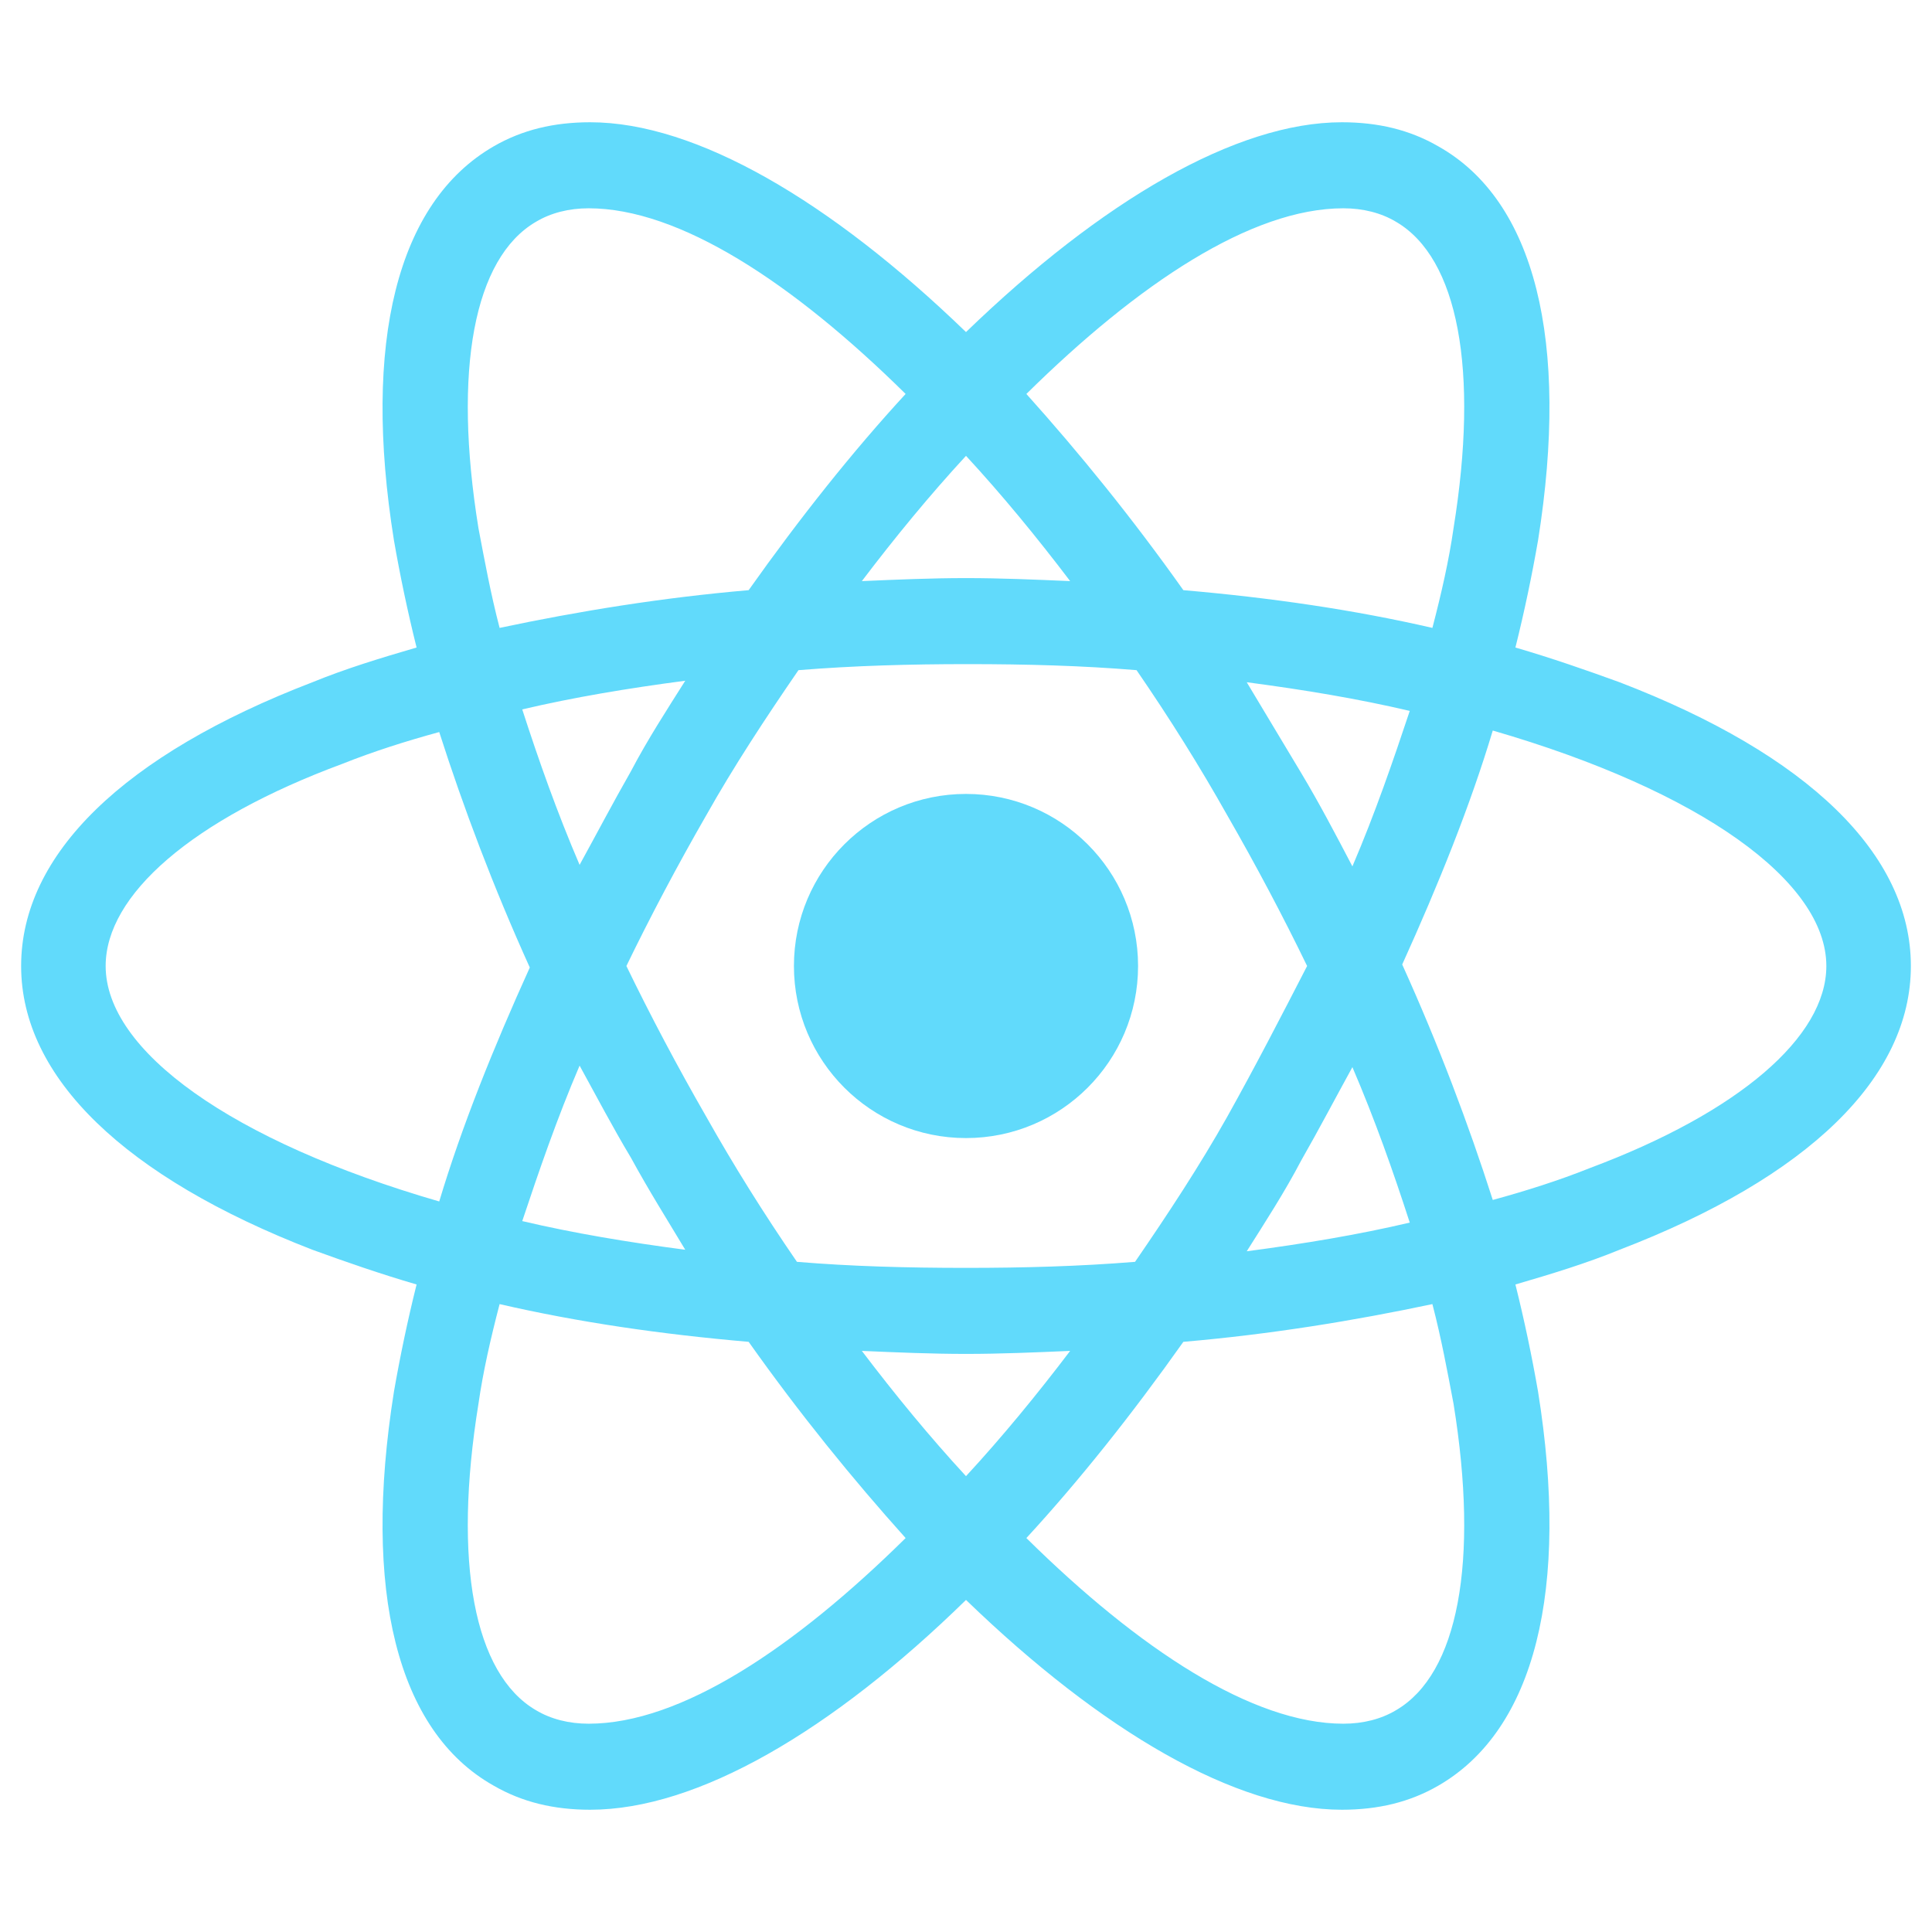
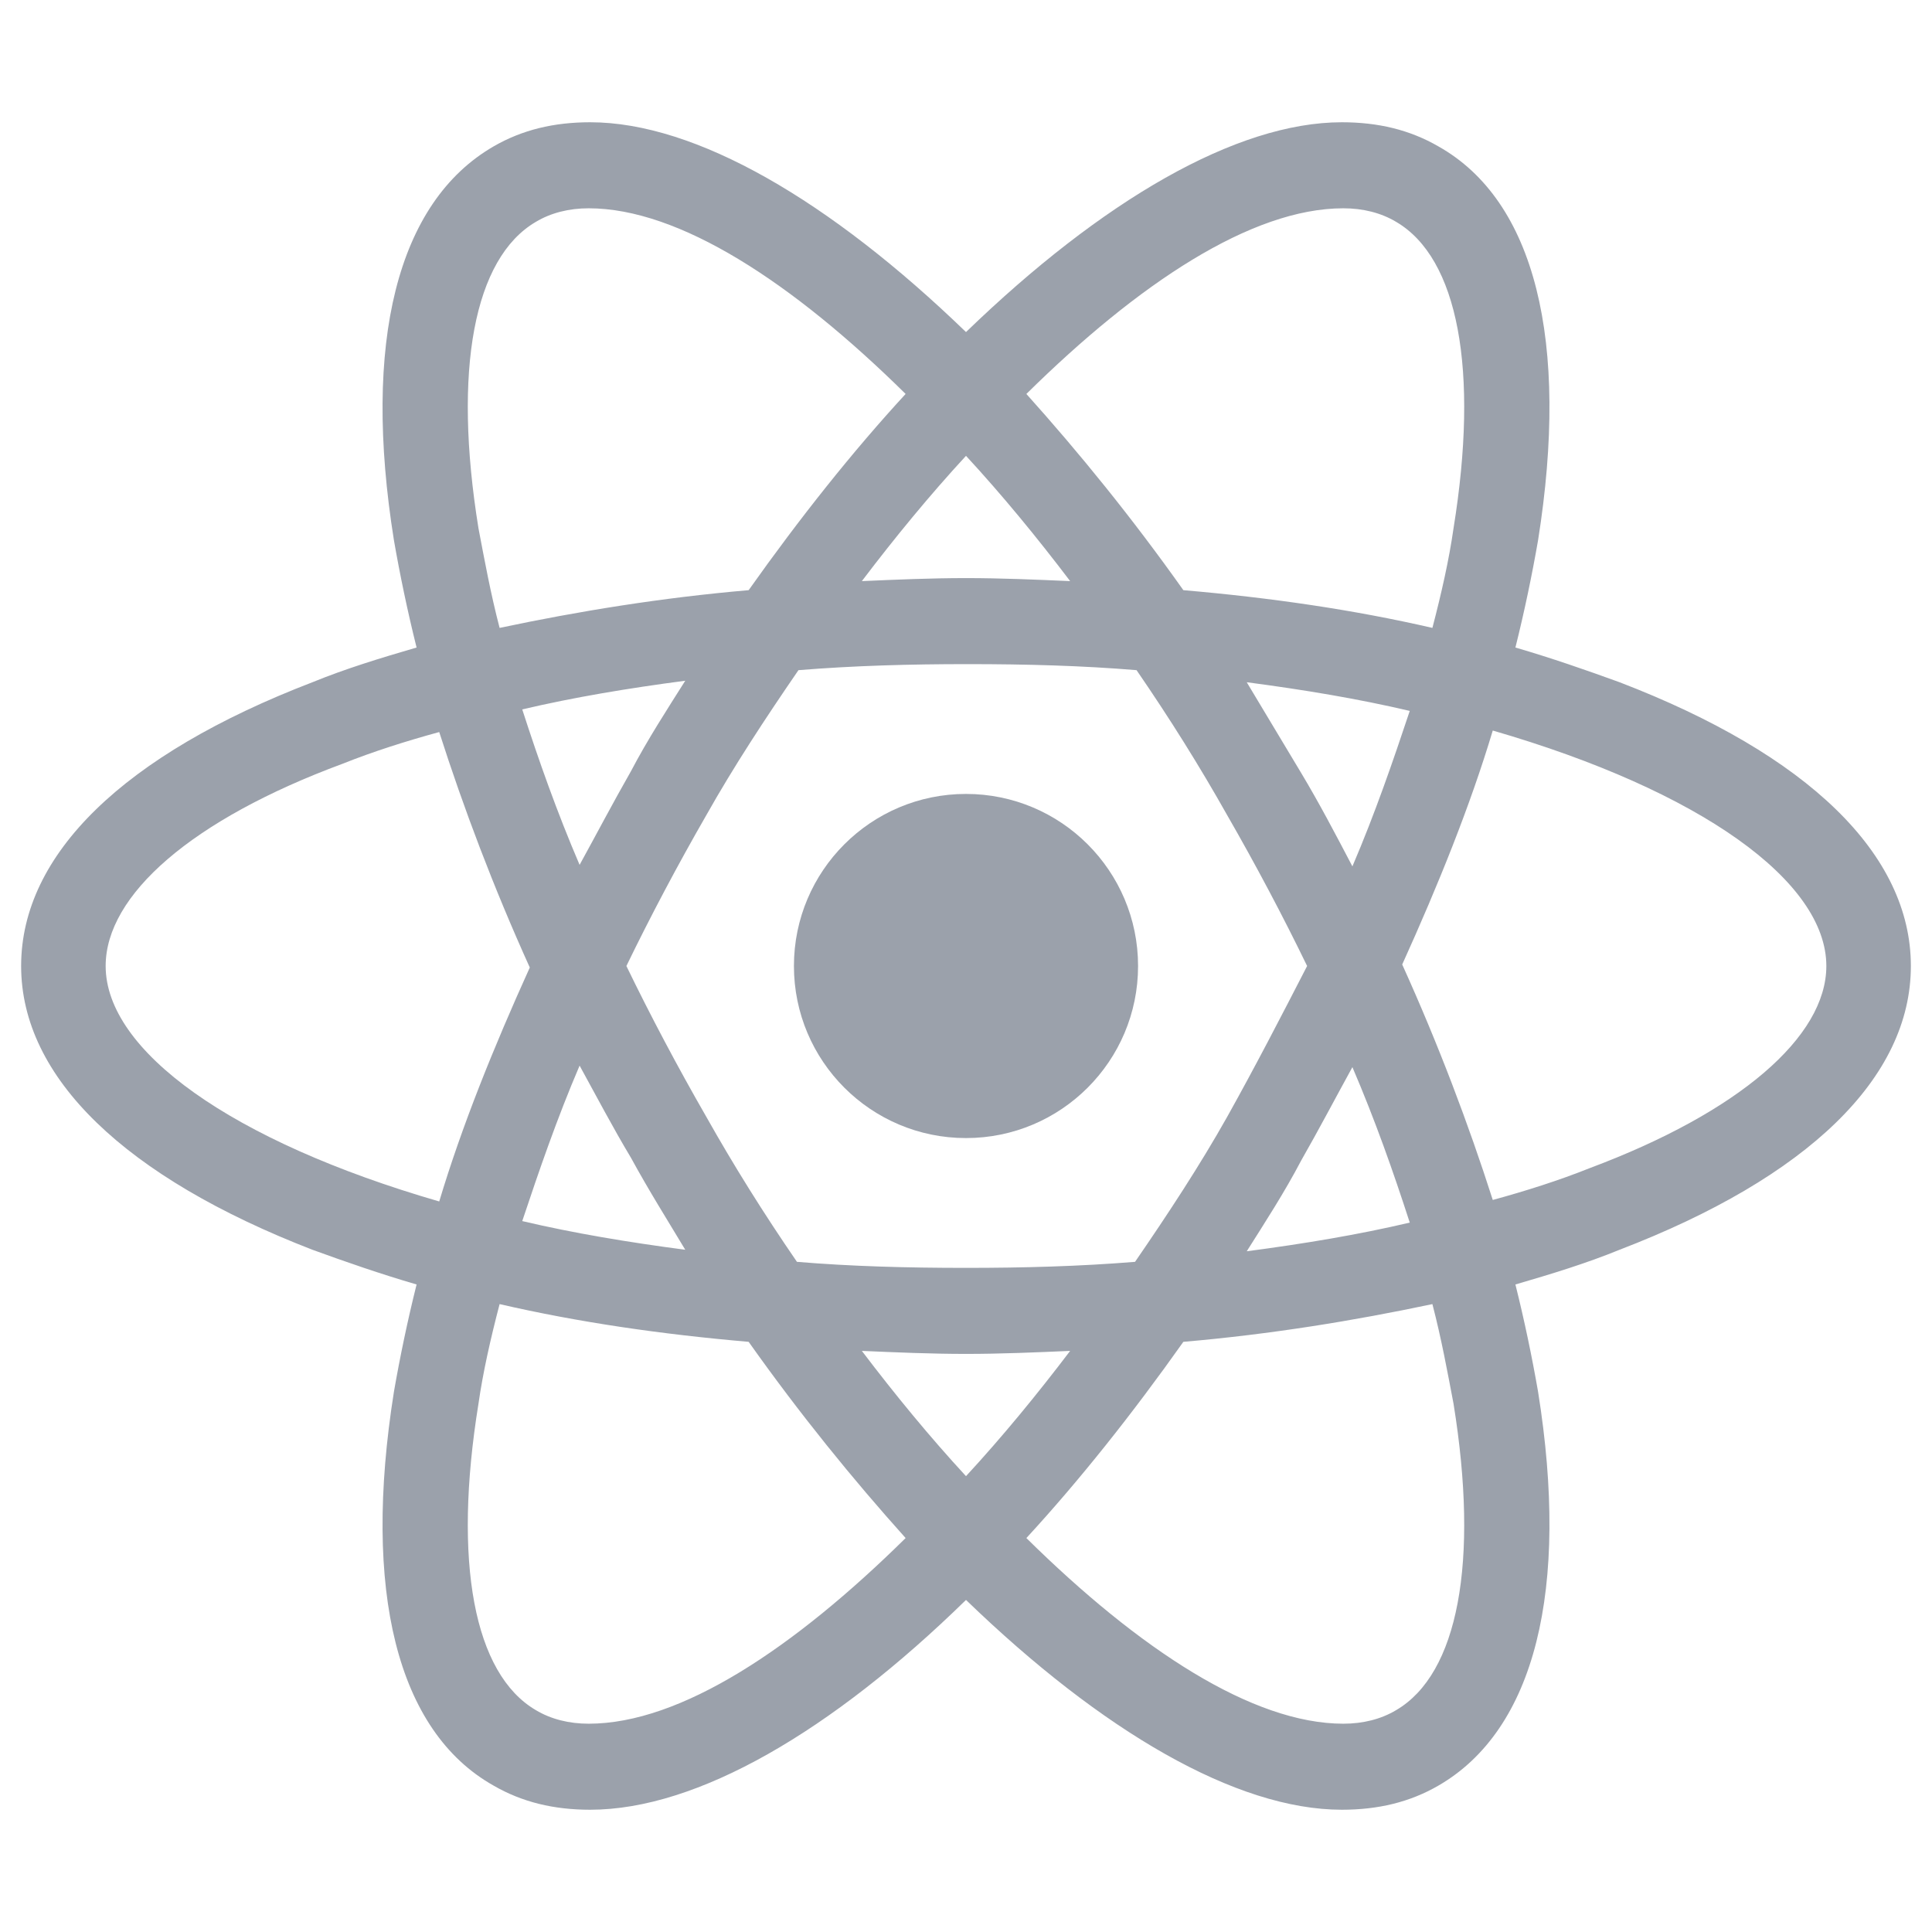
<svg xmlns="http://www.w3.org/2000/svg" viewBox="0 0 128 128">
-   <g fill="#61DAFB">
+   <g fill="#9ba1ab">
    <circle cx="64" cy="64" r="11.4" />
    <path d="M107.3 45.2c-2.2-.8-4.5-1.6-6.9-2.3.6-2.4 1.1-4.8 1.5-7.1 2.1-13.2-.2-22.5-6.6-26.1-1.9-1.1-4-1.6-6.4-1.6-7 0-15.9 5.2-24.9 13.9-9-8.7-17.9-13.9-24.9-13.9-2.4 0-4.5.5-6.4 1.6-6.4 3.7-8.7 13-6.6 26.1.4 2.3.9 4.7 1.5 7.1-2.4.7-4.7 1.4-6.9 2.3C8.2 50 1.4 56.6 1.4 64s6.9 14 19.3 18.8c2.2.8 4.5 1.6 6.9 2.3-.6 2.4-1.1 4.8-1.5 7.1-2.1 13.2.2 22.5 6.6 26.1 1.9 1.1 4 1.6 6.4 1.6 7.1 0 16-5.2 24.9-13.9 9 8.7 17.9 13.9 24.9 13.9 2.4 0 4.5-.5 6.4-1.6 6.4-3.7 8.7-13 6.6-26.1-.4-2.3-.9-4.7-1.5-7.1 2.4-.7 4.7-1.4 6.9-2.3 12.5-4.8 19.3-11.4 19.3-18.8s-6.8-14-19.3-18.8zM92.5 14.7c4.1 2.4 5.5 9.8 3.8 20.3-.3 2.1-.8 4.3-1.4 6.6-5.2-1.2-10.7-2-16.5-2.5-3.4-4.8-6.9-9.1-10.4-13 7.4-7.3 14.9-12.3 21-12.3 1.3 0 2.5.3 3.5.9zM81.3 74c-1.8 3.2-3.9 6.4-6.1 9.6-3.7.3-7.4.4-11.2.4-3.9 0-7.6-.1-11.2-.4-2.2-3.2-4.2-6.4-6-9.6-1.9-3.3-3.7-6.7-5.3-10 1.6-3.3 3.4-6.7 5.3-10 1.8-3.2 3.9-6.4 6.1-9.6 3.7-.3 7.4-.4 11.2-.4 3.9 0 7.6.1 11.2.4 2.2 3.2 4.2 6.4 6 9.6 1.9 3.3 3.7 6.7 5.3 10-1.7 3.3-3.4 6.6-5.3 10zm8.3-3.3c1.5 3.5 2.7 6.9 3.8 10.3-3.4.8-7 1.4-10.8 1.9 1.2-1.9 2.5-3.9 3.6-6 1.2-2.1 2.3-4.2 3.4-6.2zM64 97.8c-2.4-2.6-4.7-5.4-6.9-8.3 2.3.1 4.6.2 6.9.2 2.3 0 4.6-.1 6.9-.2-2.2 2.9-4.5 5.7-6.9 8.3zm-18.6-15c-3.8-.5-7.4-1.1-10.8-1.9 1.1-3.3 2.3-6.8 3.8-10.3 1.1 2 2.2 4.1 3.4 6.1 1.2 2.2 2.4 4.1 3.6 6.1zm-7-25.5c-1.5-3.5-2.7-6.9-3.8-10.3 3.4-.8 7-1.4 10.8-1.9-1.2 1.9-2.5 3.9-3.6 6-1.2 2.1-2.3 4.2-3.4 6.2zM64 30.2c2.4 2.6 4.7 5.4 6.9 8.3-2.3-.1-4.6-.2-6.9-.2-2.3 0-4.6.1-6.9.2 2.2-2.9 4.5-5.7 6.9-8.3zm22.2 21l-3.6-6c3.8.5 7.4 1.1 10.8 1.9-1.1 3.3-2.3 6.8-3.8 10.3-1.1-2.1-2.2-4.2-3.4-6.2zM31.7 35c-1.7-10.5-.3-17.9 3.8-20.3 1-.6 2.2-.9 3.5-.9 6 0 13.5 4.9 21 12.3-3.5 3.8-7 8.2-10.4 13-5.8.5-11.3 1.4-16.5 2.5-.6-2.3-1-4.5-1.4-6.6zM7 64c0-4.7 5.7-9.7 15.7-13.4 2-.8 4.2-1.5 6.4-2.1 1.6 5 3.6 10.3 6 15.6-2.4 5.3-4.5 10.5-6 15.5C15.3 75.6 7 69.6 7 64zm28.5 49.3c-4.1-2.4-5.5-9.8-3.8-20.3.3-2.1.8-4.3 1.4-6.6 5.2 1.2 10.7 2 16.5 2.5 3.4 4.8 6.9 9.1 10.4 13-7.4 7.3-14.9 12.3-21 12.3-1.3 0-2.5-.3-3.5-.9zM96.3 93c1.7 10.5.3 17.9-3.8 20.3-1 .6-2.2.9-3.5.9-6 0-13.5-4.9-21-12.3 3.5-3.8 7-8.2 10.4-13 5.8-.5 11.3-1.4 16.5-2.5.6 2.3 1 4.5 1.4 6.6zm9-15.6c-2 .8-4.2 1.5-6.4 2.1-1.6-5-3.6-10.3-6-15.6 2.4-5.3 4.5-10.5 6-15.5 13.8 4 22.1 10 22.1 15.6 0 4.7-5.8 9.7-15.7 13.4z" />
  </g>
</svg>
